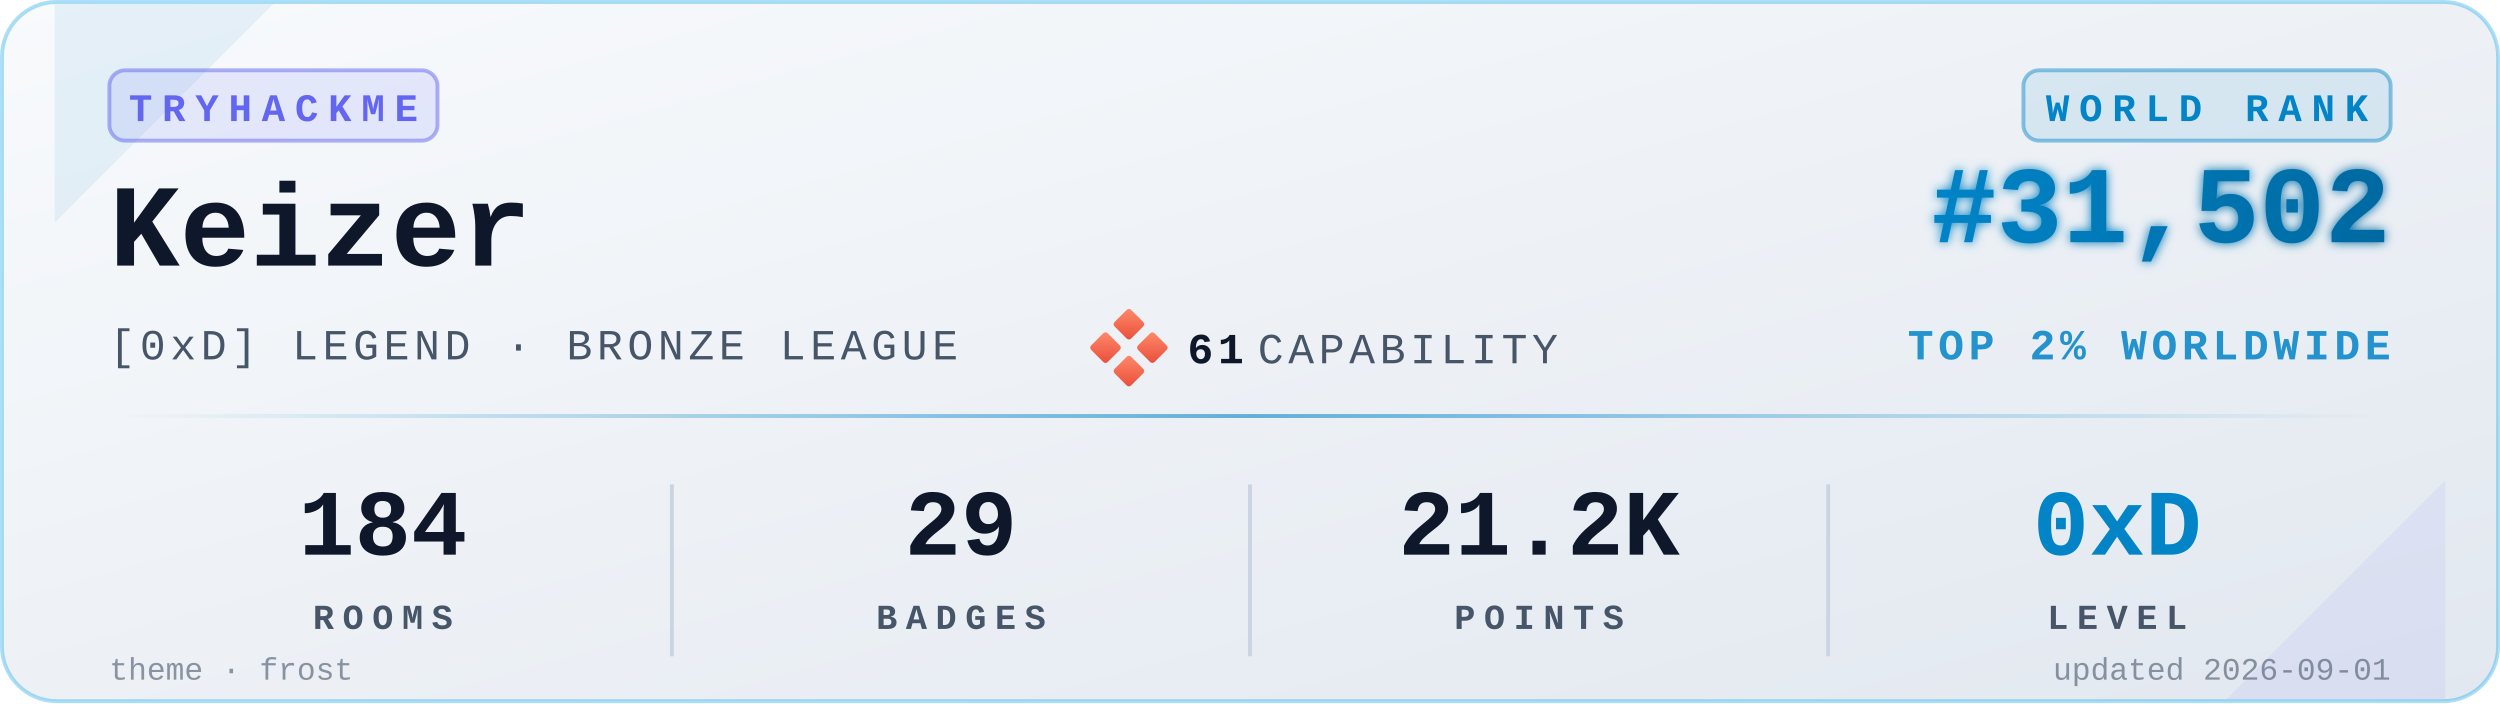
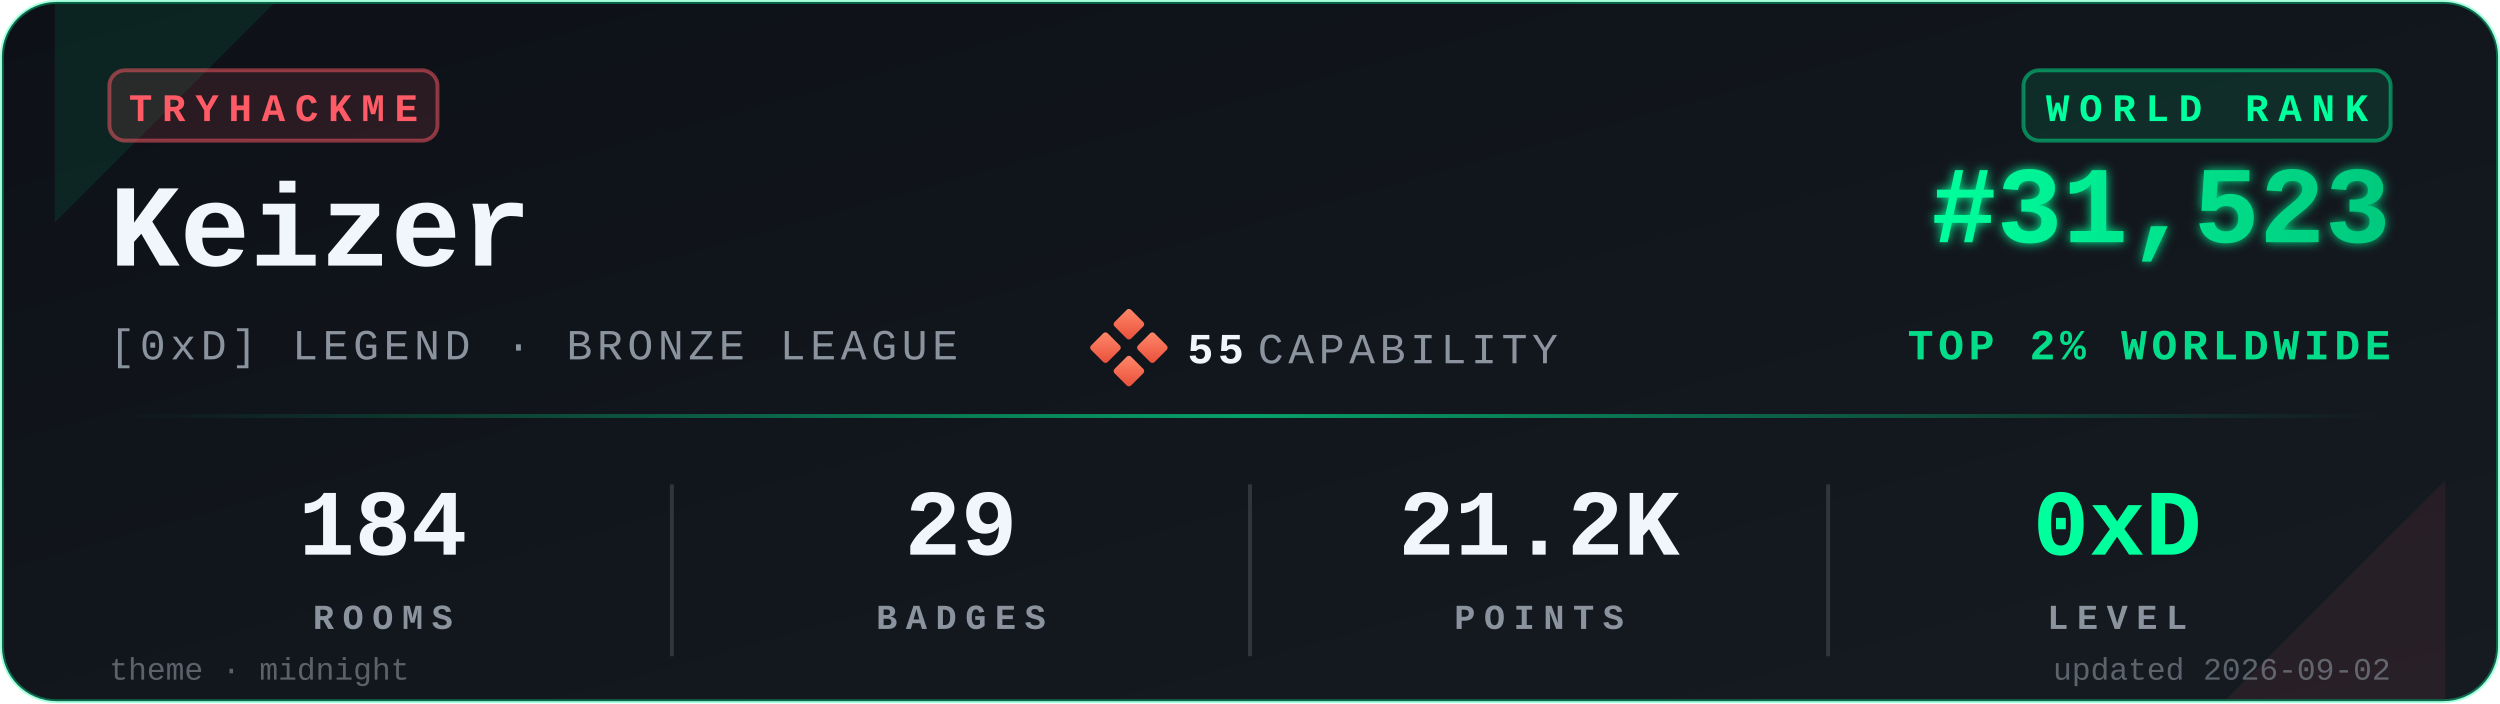
<svg xmlns="http://www.w3.org/2000/svg" viewBox="0 0 640 180" width="640" height="180" role="img" aria-label="TryHackMe stats for Keizer">
  <defs>
    <linearGradient id="bgGrad" x1="0" y1="0" x2="1" y2="1">
-       <stop offset="0%" stop-color="#f8fafc" />
-       <stop offset="100%" stop-color="#e2e8f0" />
+       <stop offset="0%" stop-color="#0d1117" />
+       <stop offset="100%" stop-color="#161b22" />
    </linearGradient>
    <linearGradient id="rankGrad" x1="0" y1="0" x2="1" y2="0">
-       <stop offset="0%" stop-color="#0284C7" />
-       <stop offset="100%" stop-color="#0369A1" />
+       <stop offset="0%" stop-color="#00FF9D" />
+       <stop offset="100%" stop-color="#00C97D" />
    </linearGradient>
    <linearGradient id="accentGrad" x1="0" y1="0" x2="1" y2="0">
-       <stop offset="0%" stop-color="#0284C7" stop-opacity="0" />
-       <stop offset="50%" stop-color="#0284C7" stop-opacity="0.6" />
-       <stop offset="100%" stop-color="#0284C7" stop-opacity="0" />
+       <stop offset="0%" stop-color="#00FF9D" stop-opacity="0" />
+       <stop offset="50%" stop-color="#00FF9D" stop-opacity="0.6" />
+       <stop offset="100%" stop-color="#00FF9D" stop-opacity="0" />
    </linearGradient>
    <linearGradient id="capGrad" x1="0" y1="0" x2="1" y2="1">
      <stop offset="0%" stop-color="#ff8a6b" />
      <stop offset="100%" stop-color="#e94e3a" />
    </linearGradient>
    <filter id="glow" x="-20%" y="-20%" width="140%" height="140%">
      <feGaussianBlur stdDeviation="1.4" result="b" />
      <feMerge>
        <feMergeNode in="b" />
        <feMergeNode in="SourceGraphic" />
      </feMerge>
    </filter>
  </defs>
-   <rect x="0.5" y="0.5" width="639" height="179" rx="14" ry="14" fill="url(#bgGrad)" stroke="#0EA5E9" stroke-opacity="0.35" stroke-width="1" />
-   <path d="M 14,1 L 70,1 L 14,57 Z" fill="#0284C7" opacity="0.08" />
-   <path d="M 626,179 L 570,179 L 626,123 Z" fill="#6366F1" opacity="0.08" />
+   <rect x="0.5" y="0.5" width="639" height="179" rx="14" ry="14" fill="url(#bgGrad)" stroke="#00FF9D" stroke-opacity="0.35" stroke-width="1" />
+   <path d="M 14,1 L 70,1 L 14,57 Z" fill="#00FF9D" opacity="0.08" />
+   <path d="M 626,179 L 570,179 L 626,123 Z" fill="#FF5B67" opacity="0.08" />
  <g transform="translate(28,18)">
-     <rect x="0" y="0" width="84" height="18" rx="4" ry="4" fill="#6366F1" fill-opacity="0.12" stroke="#6366F1" stroke-opacity="0.5" />
-     <text x="42" y="13" fill="#6366F1" font-family="ui-monospace,'SF Mono','Menlo','Cascadia Code','Consolas','Liberation Mono',monospace" font-size="10" font-weight="700" letter-spacing="2.5" text-anchor="middle">TRYHACKME</text>
+     <rect x="0" y="0" width="84" height="18" rx="4" ry="4" fill="#FF5B67" fill-opacity="0.12" stroke="#FF5B67" stroke-opacity="0.5" />
+     <text x="42" y="13" fill="#FF5B67" font-family="ui-monospace,'SF Mono','Menlo','Cascadia Code','Consolas','Liberation Mono',monospace" font-size="10" font-weight="700" letter-spacing="2.5" text-anchor="middle">TRYHACKME</text>
  </g>
-   <text x="28" y="68" fill="#0f172a" font-family="ui-monospace,'SF Mono','Menlo','Cascadia Code','Consolas','Liberation Mono',monospace" font-size="30" font-weight="700">Keizer</text>
-   <text x="28" y="92" fill="#475569" font-family="ui-monospace,'SF Mono','Menlo','Cascadia Code','Consolas','Liberation Mono',monospace" font-size="11" font-weight="500" letter-spacing="1.2">[0xD] LEGEND · BRONZE LEAGUE</text>
+   <text x="28" y="68" fill="#f0f6fc" font-family="ui-monospace,'SF Mono','Menlo','Cascadia Code','Consolas','Liberation Mono',monospace" font-size="30" font-weight="700">Keizer</text>
+   <text x="28" y="92" fill="#8b949e" font-family="ui-monospace,'SF Mono','Menlo','Cascadia Code','Consolas','Liberation Mono',monospace" font-size="11" font-weight="500" letter-spacing="1.2">[0xD] LEGEND · BRONZE LEAGUE</text>
  <g transform="translate(280,80)">
    <rect x="6" y="0" width="6" height="6" rx="0.8" fill="url(#capGrad)" transform="rotate(45 9 3)" />
    <rect x="0" y="6" width="6" height="6" rx="0.8" fill="url(#capGrad)" transform="rotate(45 3 9)" />
    <rect x="12" y="6" width="6" height="6" rx="0.8" fill="url(#capGrad)" transform="rotate(45 15 9)" />
    <rect x="6" y="12" width="6" height="6" rx="0.8" fill="url(#capGrad)" transform="rotate(45 9 15)" />
-     <text x="24" y="13" fill="#0f172a" font-family="ui-monospace,'SF Mono','Menlo','Cascadia Code','Consolas','Liberation Mono',monospace" font-size="11" font-weight="700" letter-spacing="1.2">61</text>
-     <text x="42" y="13" fill="#475569" font-family="ui-monospace,'SF Mono','Menlo','Cascadia Code','Consolas','Liberation Mono',monospace" font-size="11" font-weight="500" letter-spacing="1.2">CAPABILITY</text>
+     <text x="24" y="13" fill="#f0f6fc" font-family="ui-monospace,'SF Mono','Menlo','Cascadia Code','Consolas','Liberation Mono',monospace" font-size="11" font-weight="700" letter-spacing="1.2">55</text>
+     <text x="42" y="13" fill="#8b949e" font-family="ui-monospace,'SF Mono','Menlo','Cascadia Code','Consolas','Liberation Mono',monospace" font-size="11" font-weight="500" letter-spacing="1.2">CAPABILITY</text>
  </g>
  <g transform="translate(612,18)">
-     <rect x="-94" y="0" width="94" height="18" rx="4" ry="4" fill="#0284C7" fill-opacity="0.10" stroke="#0284C7" stroke-opacity="0.45" />
-     <text x="-47" y="13" fill="#0284C7" font-family="ui-monospace,'SF Mono','Menlo','Cascadia Code','Consolas','Liberation Mono',monospace" font-size="10" font-weight="700" letter-spacing="2.5" text-anchor="middle">WORLD RANK</text>
+     <rect x="-94" y="0" width="94" height="18" rx="4" ry="4" fill="#00FF9D" fill-opacity="0.10" stroke="#00FF9D" stroke-opacity="0.45" />
+     <text x="-47" y="13" fill="#00FF9D" font-family="ui-monospace,'SF Mono','Menlo','Cascadia Code','Consolas','Liberation Mono',monospace" font-size="10" font-weight="700" letter-spacing="2.5" text-anchor="middle">WORLD RANK</text>
  </g>
-   <text x="612" y="62" fill="url(#rankGrad)" font-family="ui-monospace,'SF Mono','Menlo','Cascadia Code','Consolas','Liberation Mono',monospace" font-size="28" font-weight="700" text-anchor="end" filter="url(#glow)">#31,502</text>
-   <text x="612" y="92" fill="#0284C7" fill-opacity="0.85" font-family="ui-monospace,'SF Mono','Menlo','Cascadia Code','Consolas','Liberation Mono',monospace" font-size="11" font-weight="600" letter-spacing="1.2" text-anchor="end">TOP 2% WORLDWIDE</text>
+   <text x="612" y="62" fill="url(#rankGrad)" font-family="ui-monospace,'SF Mono','Menlo','Cascadia Code','Consolas','Liberation Mono',monospace" font-size="28" font-weight="700" text-anchor="end" filter="url(#glow)">#31,523</text>
+   <text x="612" y="92" fill="#00FF9D" fill-opacity="0.85" font-family="ui-monospace,'SF Mono','Menlo','Cascadia Code','Consolas','Liberation Mono',monospace" font-size="11" font-weight="600" letter-spacing="1.2" text-anchor="end">TOP 2% WORLDWIDE</text>
  <rect x="28" y="106" width="584" height="1" fill="url(#accentGrad)" />
  <g font-family="ui-monospace,'SF Mono','Menlo','Cascadia Code','Consolas','Liberation Mono',monospace" text-anchor="middle">
-     <text x="98" y="142" fill="#0f172a" font-size="24" font-weight="700">184</text>
-     <text x="98" y="161" fill="#475569" font-size="9" font-weight="600" letter-spacing="2.2">ROOMS</text>
-     <text x="246" y="142" fill="#0f172a" font-size="24" font-weight="700">29</text>
-     <text x="246" y="161" fill="#475569" font-size="9" font-weight="600" letter-spacing="2.2">BADGES</text>
-     <text x="394" y="142" fill="#0f172a" font-size="24" font-weight="700">21.2K</text>
-     <text x="394" y="161" fill="#475569" font-size="9" font-weight="600" letter-spacing="2.2">POINTS</text>
-     <text x="542" y="142" fill="#0284C7" font-size="24" font-weight="700">0xD</text>
-     <text x="542" y="161" fill="#475569" font-size="9" font-weight="600" letter-spacing="2.2">LEVEL</text>
+     <text x="98" y="142" fill="#f0f6fc" font-size="24" font-weight="700">184</text>
+     <text x="98" y="161" fill="#8b949e" font-size="9" font-weight="600" letter-spacing="2.2">ROOMS</text>
+     <text x="246" y="142" fill="#f0f6fc" font-size="24" font-weight="700">29</text>
+     <text x="246" y="161" fill="#8b949e" font-size="9" font-weight="600" letter-spacing="2.2">BADGES</text>
+     <text x="394" y="142" fill="#f0f6fc" font-size="24" font-weight="700">21.2K</text>
+     <text x="394" y="161" fill="#8b949e" font-size="9" font-weight="600" letter-spacing="2.2">POINTS</text>
+     <text x="542" y="142" fill="#00FF9D" font-size="24" font-weight="700">0xD</text>
+     <text x="542" y="161" fill="#8b949e" font-size="9" font-weight="600" letter-spacing="2.2">LEVEL</text>
  </g>
-   <line x1="172" y1="124" x2="172" y2="168" stroke="#cbd5e1" stroke-width="1" />
-   <line x1="320" y1="124" x2="320" y2="168" stroke="#cbd5e1" stroke-width="1" />
-   <line x1="468" y1="124" x2="468" y2="168" stroke="#cbd5e1" stroke-width="1" />
-   <text x="28" y="174" fill="#475569" fill-opacity="0.6" font-family="ui-monospace,'SF Mono','Menlo','Cascadia Code','Consolas','Liberation Mono',monospace" font-size="8" font-weight="500">theme · frost</text>
-   <text x="612" y="174" fill="#475569" fill-opacity="0.6" font-family="ui-monospace,'SF Mono','Menlo','Cascadia Code','Consolas','Liberation Mono',monospace" font-size="8" font-weight="500" text-anchor="end">updated 2026-09-01</text>
+   <line x1="172" y1="124" x2="172" y2="168" stroke="#30363d" stroke-width="1" />
+   <line x1="320" y1="124" x2="320" y2="168" stroke="#30363d" stroke-width="1" />
+   <line x1="468" y1="124" x2="468" y2="168" stroke="#30363d" stroke-width="1" />
+   <text x="28" y="174" fill="#8b949e" fill-opacity="0.6" font-family="ui-monospace,'SF Mono','Menlo','Cascadia Code','Consolas','Liberation Mono',monospace" font-size="8" font-weight="500">theme · midnight</text>
+   <text x="612" y="174" fill="#8b949e" fill-opacity="0.6" font-family="ui-monospace,'SF Mono','Menlo','Cascadia Code','Consolas','Liberation Mono',monospace" font-size="8" font-weight="500" text-anchor="end">updated 2026-09-02</text>
</svg>
